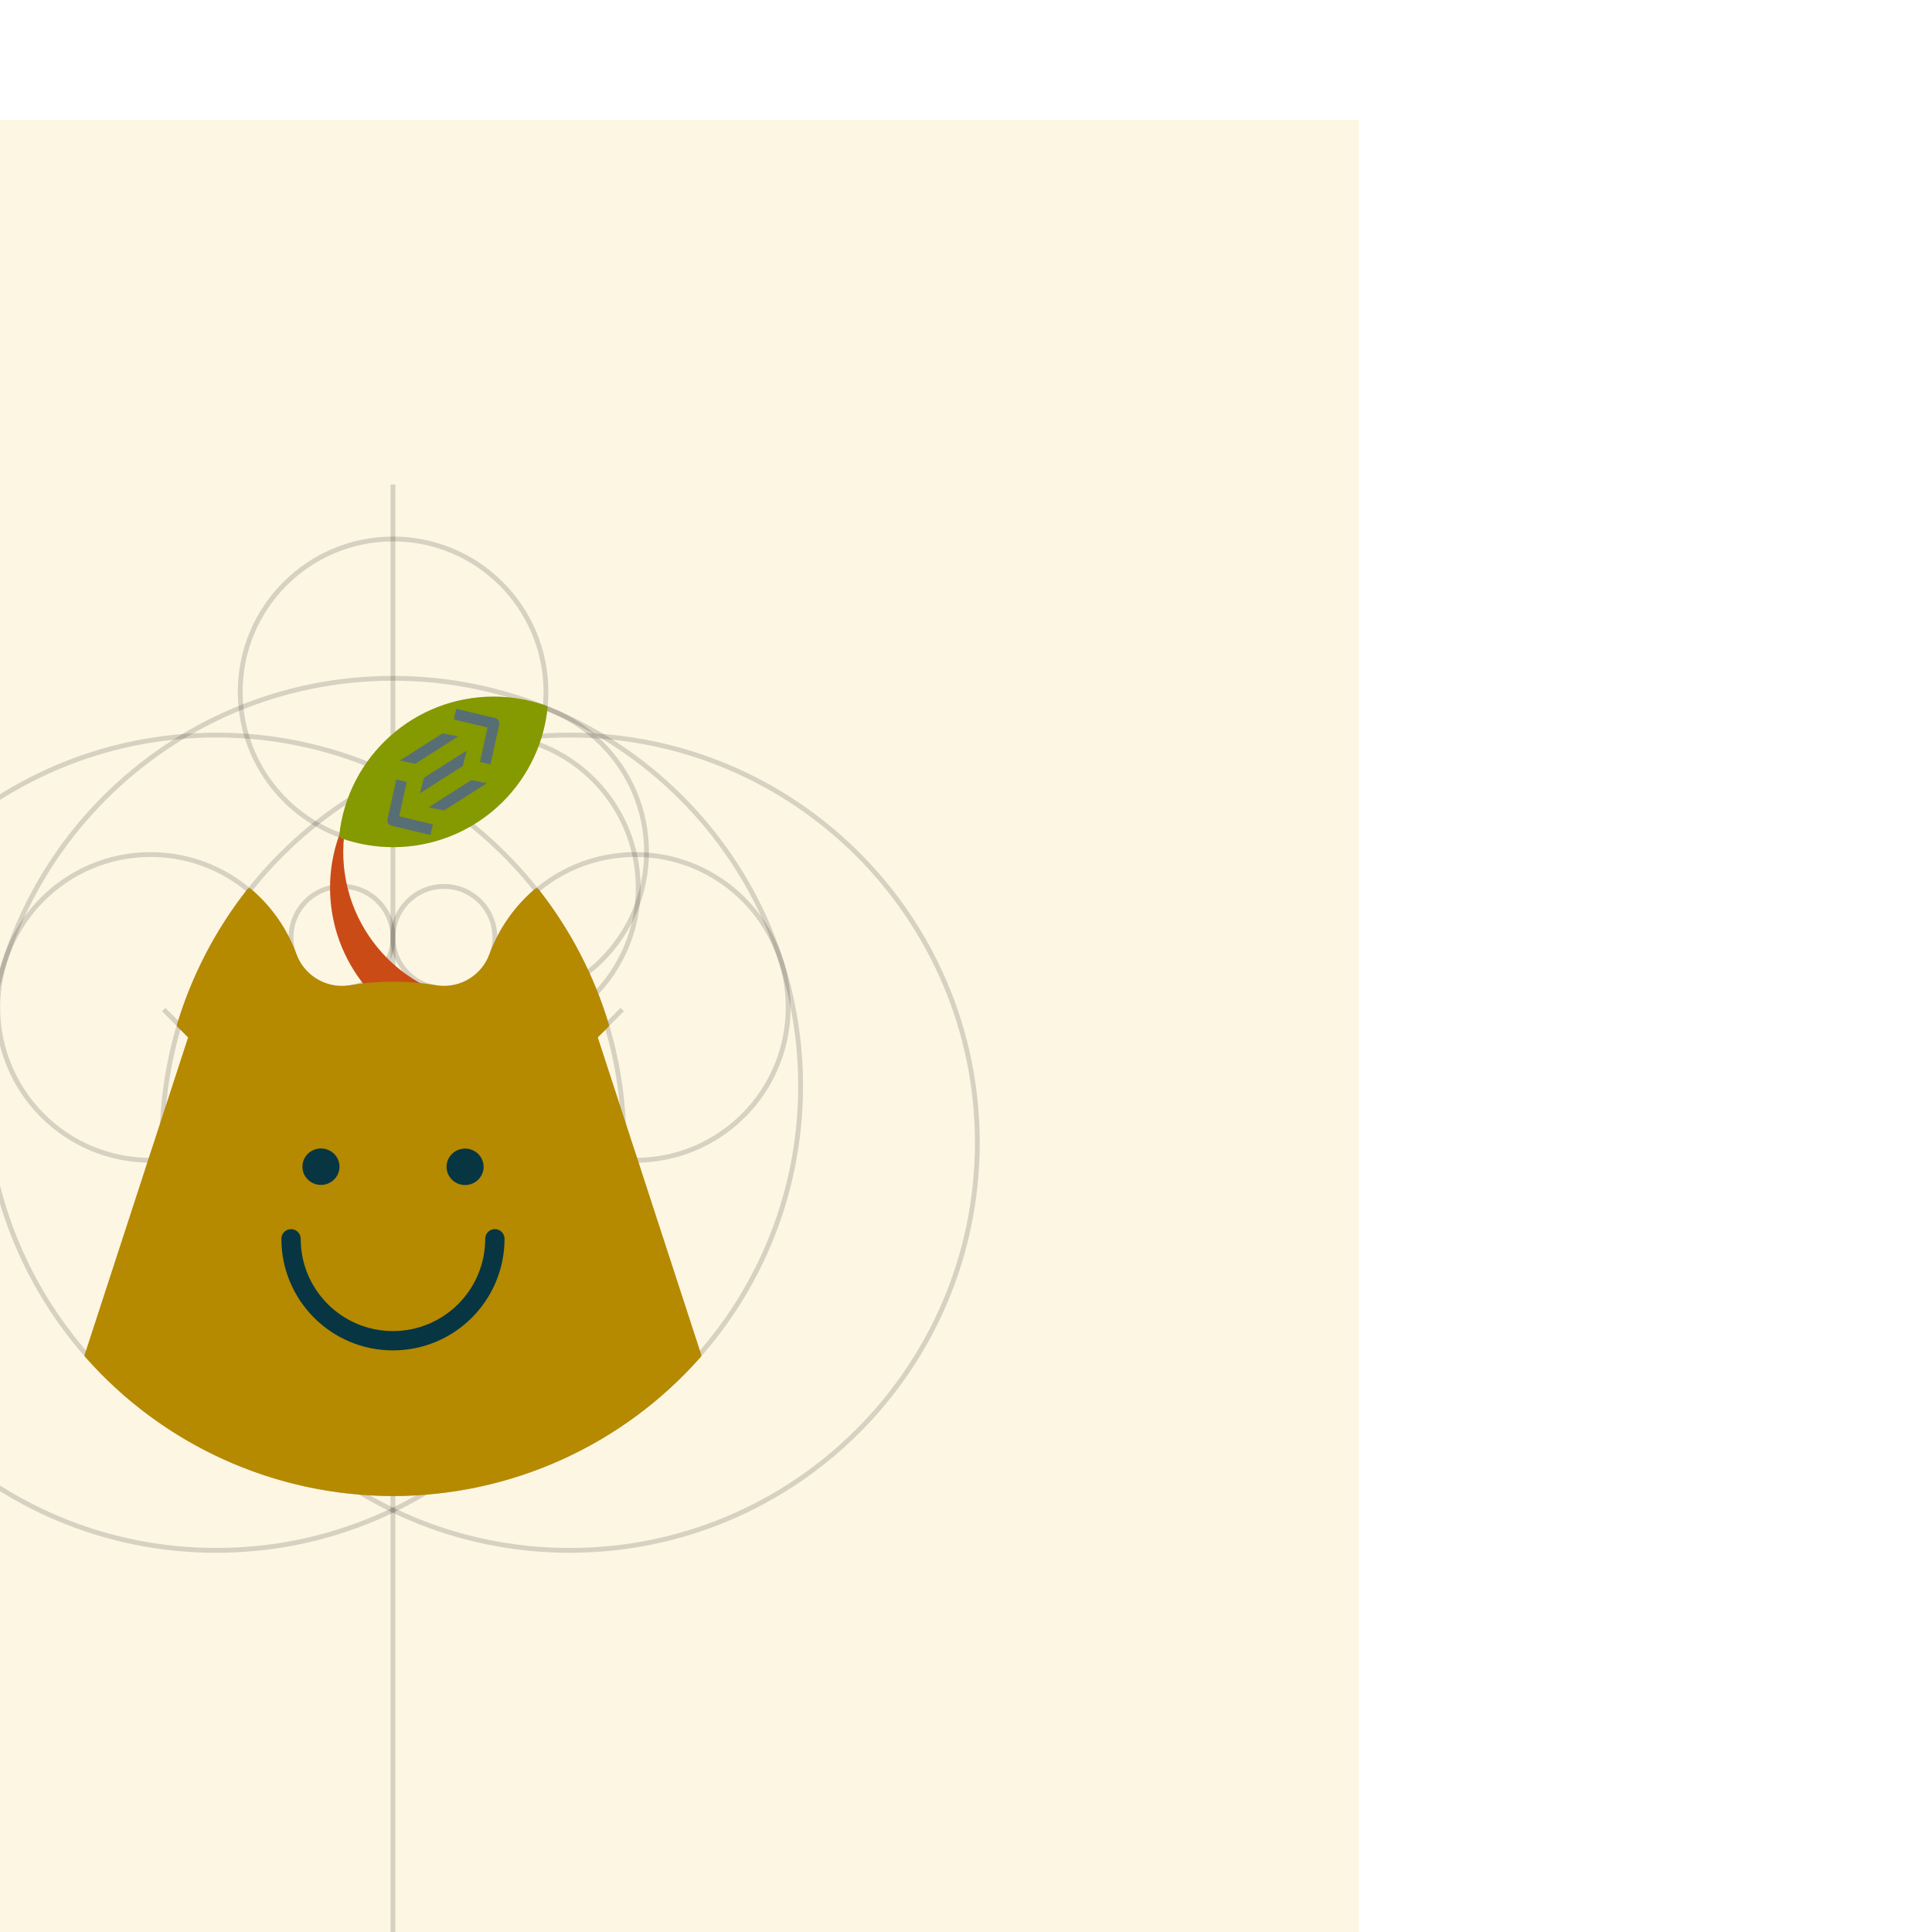
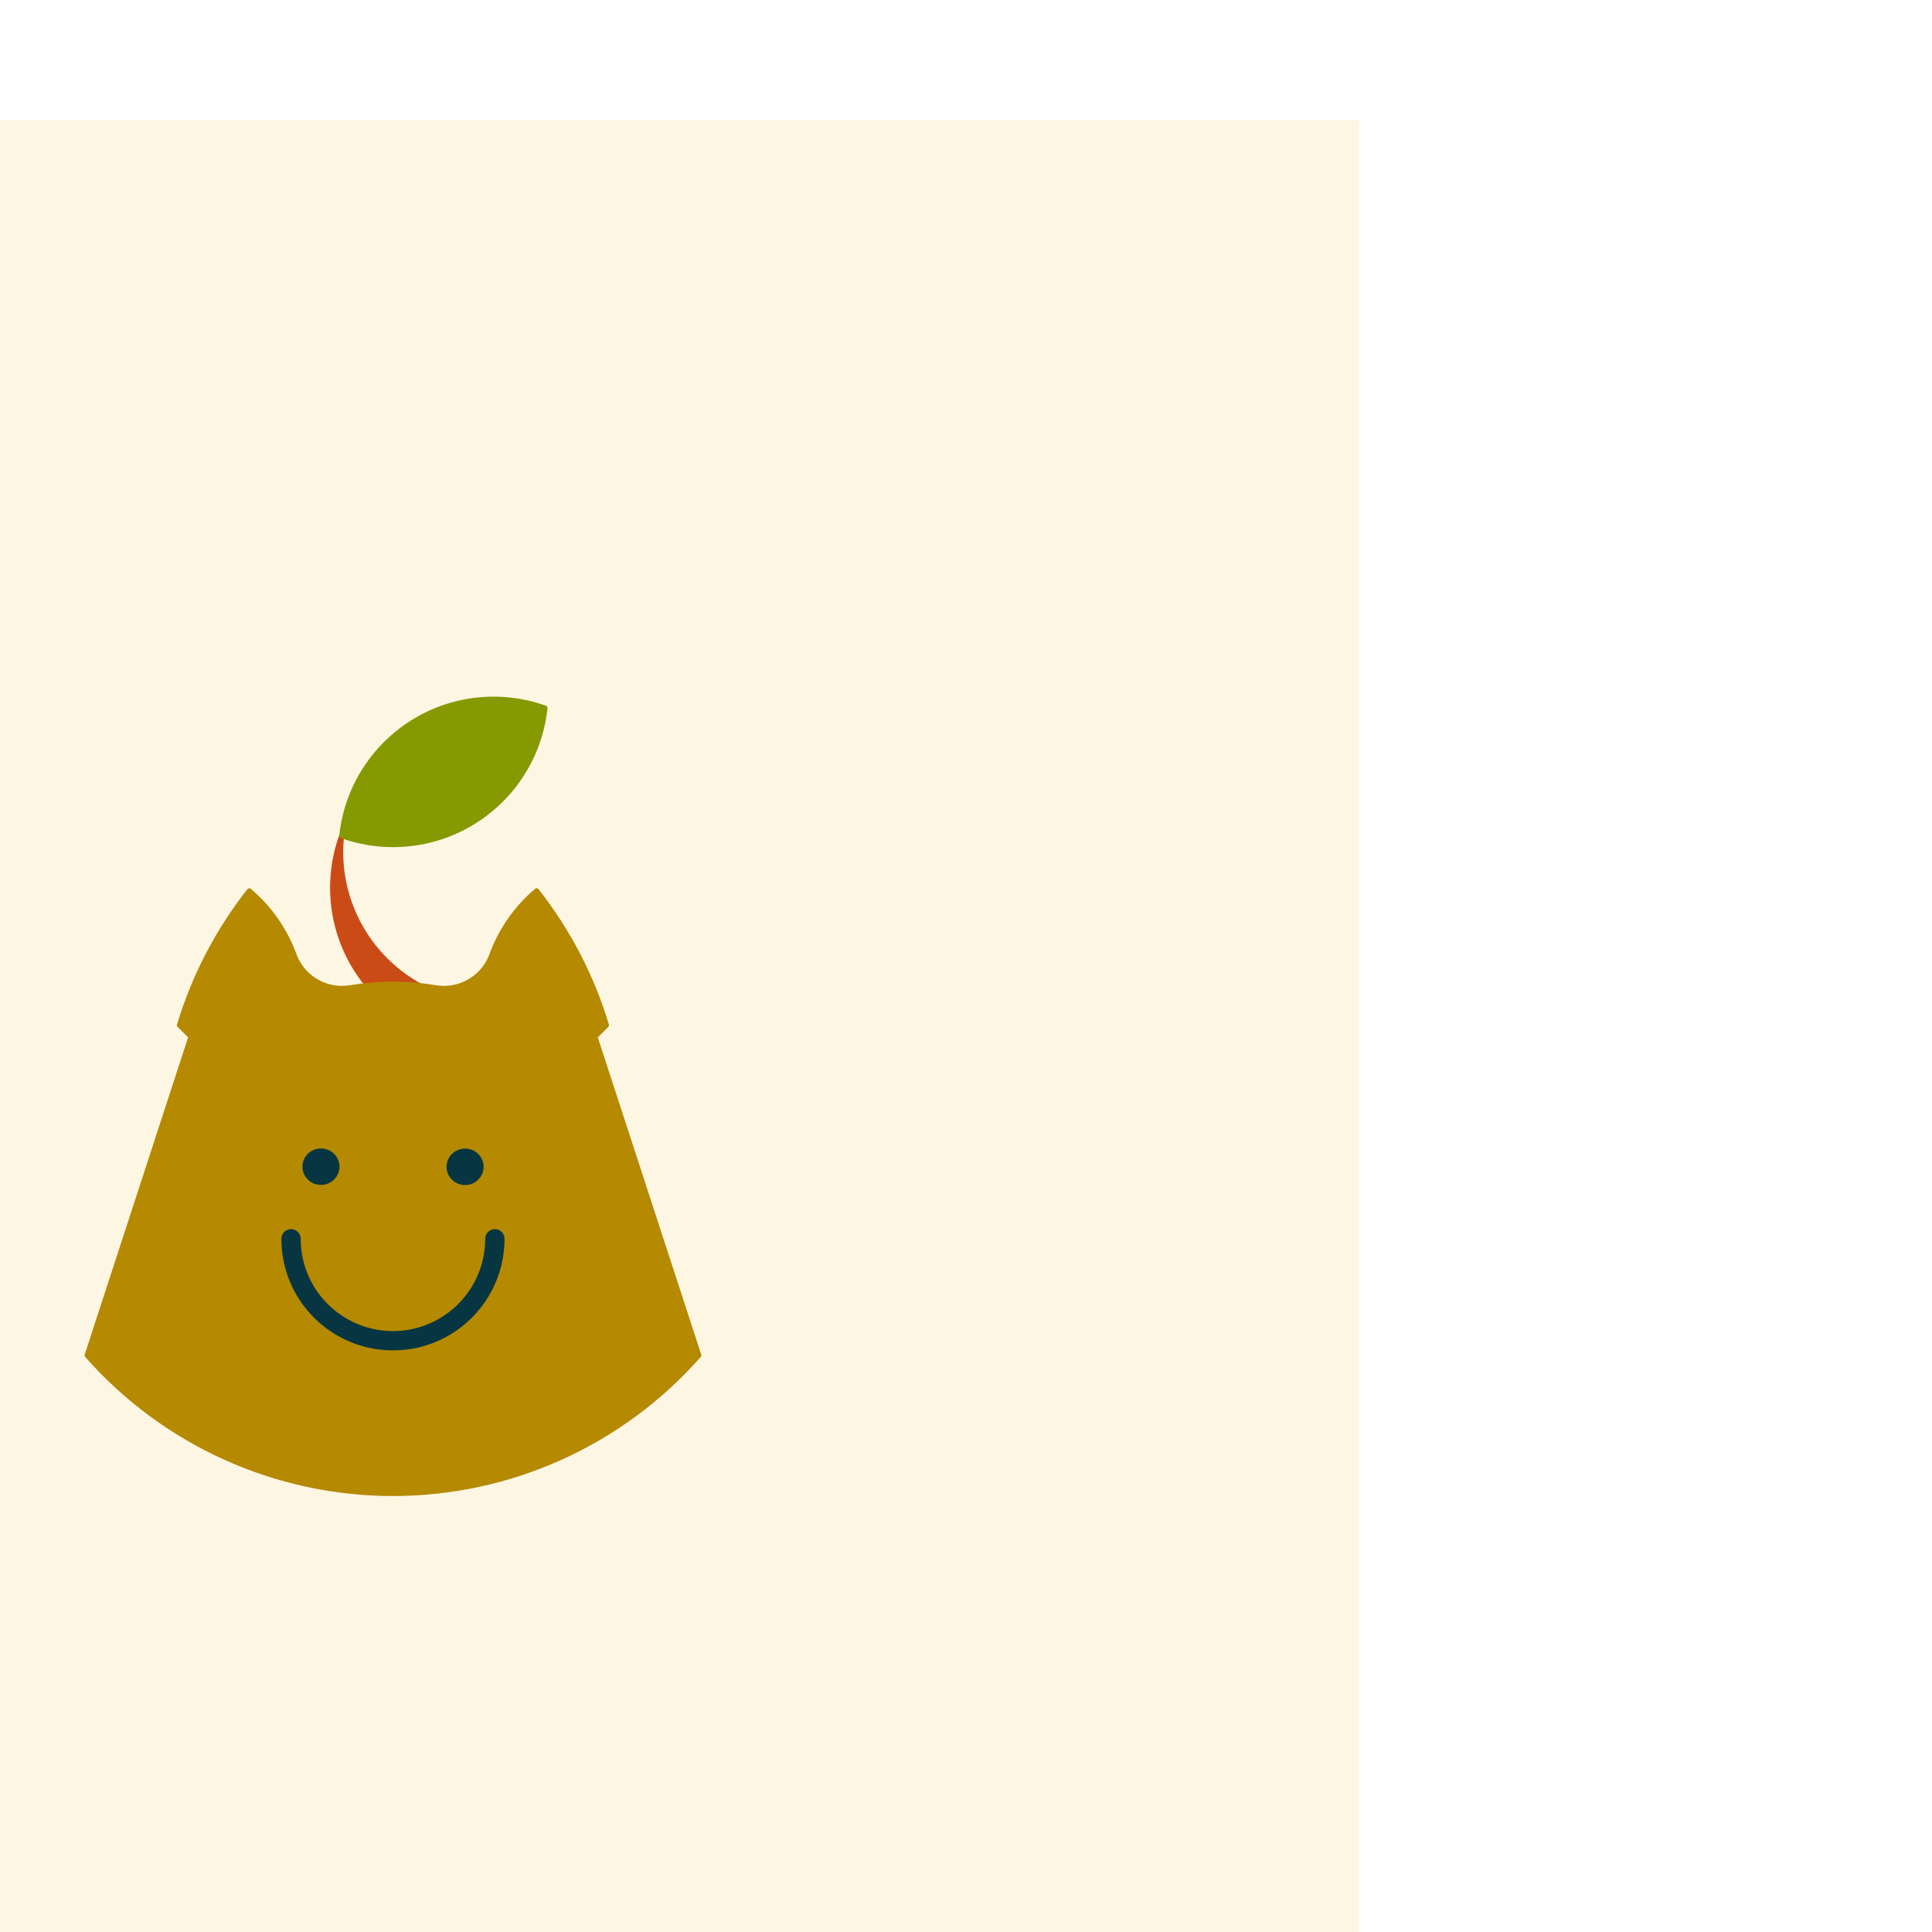
<svg xmlns="http://www.w3.org/2000/svg" xmlns:ns1="http://www.openswatchbook.org/uri/2009/osb" viewBox="0 0 400 400" version="1.1" id="svg28">
  <defs id="defs2">
    <linearGradient ns1:paint="solid" id="linearGradient2983">
      <stop id="stop2981" offset="0" style="stop-color:#333333;stop-opacity:1;" />
    </linearGradient>
    <clipPath clipPathUnits="userSpaceOnUse" id="clipPath1642">
      <g id="g1656" transform="matrix(0.136008,-0.0841443,0.0841443,0.136008,75.966,158.3822)" style="stroke-width:23.635;stroke-miterlimit:4;stroke-dasharray:none">
        <g style="fill:#666666;stroke-width:23.635;stroke-miterlimit:4;stroke-dasharray:none" id="g1650">
          <path d="M 0,120 40,60 0,0 h 30 l 40,60 -40,60" id="path1644" style="stroke-width:23.635;stroke-miterlimit:4;stroke-dasharray:none" />
          <path d="M 136.667,85 123.333,65 H 170 v 20" id="path1646" style="stroke-width:23.635;stroke-miterlimit:4;stroke-dasharray:none" />
          <path d="M 116.667,55 103.333,35 H 170 v 20" id="path1648" style="stroke-width:23.635;stroke-miterlimit:4;stroke-dasharray:none" />
        </g>
        <g style="fill:#999999;stroke-width:23.635;stroke-miterlimit:4;stroke-dasharray:none" id="g1654">
          <path d="M 40,120 80,60 40,0 h 30 l 80,120 H 120 L 95,82.5 70,120" id="path1652" style="stroke-width:23.635;stroke-miterlimit:4;stroke-dasharray:none" />
        </g>
      </g>
    </clipPath>
    <clipPath clipPathUnits="userSpaceOnUse" id="clipPath1720">
      <path id="path1722" style="opacity:0.249;fill:#000080;fill-rule:evenodd;stroke:#cb4b16;stroke-width:0.1;stroke-linecap:square;stroke-miterlimit:4;stroke-dasharray:none;stop-color:#000000" d="M 0.006,-55.035 73.113,61.838 17.099,152.377 51.703,173.786 97.174,100.289 116.203,130.716 195.466,185.11 79.274,-0.624 Z" />
    </clipPath>
    <clipPath clipPathUnits="userSpaceOnUse" id="clipPath1757">
      <rect style="opacity:0.249;fill:#000080;fill-rule:evenodd;stroke:#cb4b16;stroke-width:0.1;stroke-linecap:square;stroke-miterlimit:4;stroke-dasharray:none;stop-color:#000000" id="rect1759" width="170.855" height="82.034" x="37.256" y="-147.814" transform="rotate(57.52956)" />
    </clipPath>
  </defs>
  <g id="layer4" style="display:inline">
    <rect style="display:inline;opacity:1;fill:#fdf6e3;fill-opacity:1;stroke:none;stroke-width:1;stroke-linecap:round" id="rect992" width="400" height="400" x="-118.643" y="24.834" />
  </g>
-   <g id="g3035" style="display:inline;opacity:1">
+   <g id="g3035" style="display:none;opacity:1">
    <path style="display:inline;opacity:0.253;fill:none;stroke:#000000;stroke-width:1;stroke-linecap:round;stroke-miterlimit:4;stroke-dasharray:none" d="m 187.687,-211.195 v -105.5 h 105.5 v 105.5 z" id="path991" />
    <path style="display:inline;opacity:0.253;fill:none;stroke:#000000;stroke-width:1;stroke-linecap:round;stroke-miterlimit:4;stroke-dasharray:none" d="m 177.137,-253.395 a 10.55,10.55 0 0 1 10.55,10.55 10.55,10.55 0 0 1 -10.55,10.55 10.55,10.55 0 0 1 -10.55,-10.55 10.55,10.55 0 0 1 10.55,-10.55" id="path989" />
    <path style="display:inline;opacity:0.253;fill:none;stroke:#000000;stroke-width:1;stroke-linecap:round;stroke-miterlimit:4;stroke-dasharray:none" d="m 166.587,-232.295 v -21.1 h 21.1 v 21.1 z" id="path986" />
    <path style="display:inline;opacity:0.253;fill:none;stroke:#000000;stroke-width:1;stroke-linecap:round;stroke-miterlimit:4;stroke-dasharray:none" d="m 208.787,-211.195 a 84.4,84.4 0 0 1 84.4,84.4 84.4,84.4 0 0 1 -84.4,84.4 84.4,84.4 0 0 1 -84.4,-84.4 84.4,84.4 0 0 1 84.4,-84.4" id="path984" />
    <path style="display:inline;opacity:0.253;fill:none;stroke:#000000;stroke-width:1;stroke-linecap:round;stroke-miterlimit:4;stroke-dasharray:none" d="m 156.037,-316.695 a 31.65,31.65 0 0 1 31.65,31.65 31.65,31.65 0 0 1 -31.65,31.65 31.65,31.65 0 0 1 -31.65,-31.65 31.65,31.65 0 0 1 31.65,-31.65" id="path982" />
    <path style="display:inline;opacity:0.253;fill:none;stroke:#000000;stroke-width:1;stroke-linecap:round;stroke-miterlimit:4;stroke-dasharray:none" d="m 145.487,-253.395 a 21.1,21.1 0 0 1 21.1,21.1 21.1,21.1 0 0 1 -21.1,21.1 21.1,21.1 0 0 1 -21.1,-21.1 21.1,21.1 0 0 1 21.1,-21.1" id="path980" />
    <path style="display:inline;opacity:0.253;fill:none;stroke:#000000;stroke-width:1;stroke-linecap:round;stroke-miterlimit:4;stroke-dasharray:none" d="M 124.387,-42.395 V -211.195 H 293.187 V -42.395 Z" id="path978" />
    <path style="display:inline;opacity:0.253;fill:none;stroke:#000000;stroke-width:1;stroke-linecap:round;stroke-miterlimit:4;stroke-dasharray:none" d="m 124.387,-253.395 v -63.3 h 63.3 v 63.3 z" id="path976" />
    <path style="display:inline;opacity:0.253;fill:none;stroke:#000000;stroke-width:1;stroke-linecap:round;stroke-miterlimit:4;stroke-dasharray:none" d="m 124.387,-211.195 v -42.2 h 42.2 v 42.2 z" id="path3033" />
    <circle cy="204.172" cx="32.822" id="ellipse1112" style="display:inline;opacity:0.15;fill:none;stroke:#000000;stroke-width:1;stroke-linecap:round;stroke-miterlimit:4;stroke-dasharray:none" r="0" />
    <circle cy="204.172" cx="32.822" id="ellipse1114" style="display:inline;opacity:0.15;fill:none;stroke:#000000;stroke-width:1;stroke-linecap:round;stroke-miterlimit:4;stroke-dasharray:none" r="0" />
    <path style="display:inline;opacity:0.253;fill:none;stroke:#000000;stroke-width:1;stroke-linecap:round;stroke-miterlimit:4;stroke-dasharray:none" d="m 187.687,-211.195 v -105.5 h 105.5 v 105.5 z" id="path936" />
    <path style="display:inline;opacity:0.253;fill:none;stroke:#000000;stroke-width:1;stroke-linecap:round;stroke-miterlimit:4;stroke-dasharray:none" d="m 208.787,-211.195 a 84.4,84.4 0 0 1 84.4,84.4 84.4,84.4 0 0 1 -84.4,84.4 84.4,84.4 0 0 1 -84.4,-84.4 84.4,84.4 0 0 1 84.4,-84.4" id="path938" />
  </g>
  <g id="g997" style="display:none">
    <path d="m 124.387,-211.195 v -42.2 h 42.2 v 42.2 z m 0,-42.2 v -63.3 h 63.3 v 63.3 z m 0,211 v -168.8 h 168.8 v 168.8 z m 21.1,-211 a 21.1,21.1 0 0 1 21.1,21.1 21.1,21.1 0 0 1 -21.1,21.1 21.1,21.1 0 0 1 -21.1,-21.1 21.1,21.1 0 0 1 21.1,-21.1 m 10.55,-63.3 a 31.65,31.65 0 0 1 31.65,31.65 31.65,31.65 0 0 1 -31.65,31.65 31.65,31.65 0 0 1 -31.65,-31.65 31.65,31.65 0 0 1 31.65,-31.65 m 52.75,105.5 a 84.4,84.4 0 0 1 84.4,84.4 84.4,84.4 0 0 1 -84.4,84.4 84.4,84.4 0 0 1 -84.4,-84.4 84.4,84.4 0 0 1 84.4,-84.4 m -42.2,-21.1 v -21.1 h 21.1 v 21.1 z m 10.55,-21.1 a 10.55,10.55 0 0 1 10.55,10.55 10.55,10.55 0 0 1 -10.55,10.55 10.55,10.55 0 0 1 -10.55,-10.55 10.55,10.55 0 0 1 10.55,-10.55 m 10.55,42.2 v -105.5 h 105.5 v 105.5 z m 52.75,-105.5 a 52.75,52.75 0 0 1 52.75,52.75 52.75,52.75 0 0 1 -52.75,52.75 52.75,52.75 0 0 1 -52.75,-52.75 52.75,52.75 0 0 1 52.75,-52.75" style="display:inline;opacity:0.253;fill:none;stroke:#000000;stroke-width:1;stroke-linecap:round;stroke-miterlimit:4;stroke-dasharray:none" id="path973" />
    <ellipse style="display:inline;opacity:0.15;fill:none;stroke:#000000;stroke-width:1;stroke-linecap:round;stroke-miterlimit:4;stroke-dasharray:none" id="ellipse1129" cx="81.357" cy="224.834" rx="84.4" ry="84.4" />
    <ellipse style="display:inline;opacity:0.15;fill:none;stroke:#000000;stroke-width:1;stroke-linecap:round;stroke-miterlimit:4;stroke-dasharray:none" id="ellipse1132" cx="-81.357" cy="224.834" rx="84.4" ry="84.4" transform="scale(-1,1)" />
  </g>
-   <g id="layer14" style="display:inline">
+   <g id="layer14" style="display:none">
    <g id="layer11" style="display:none">
      <ellipse style="display:inline;opacity:0.15;fill:none;stroke:#000000;stroke-width:1;stroke-linecap:round;stroke-miterlimit:4;stroke-dasharray:none" id="ellipse1210" cx="100.488" cy="183.799" rx="31.65" ry="31.65" />
      <ellipse style="display:inline;opacity:0.15;fill:none;stroke:#000000;stroke-width:1;stroke-linecap:round;stroke-miterlimit:4;stroke-dasharray:none" id="ellipse1213" cx="102.208" cy="176.38" rx="31.65" ry="31.65" />
    </g>
    <g id="layer6" style="display:inline">
      <ellipse style="display:inline;opacity:0.15;fill:none;stroke:#000000;stroke-width:1;stroke-linecap:round;stroke-miterlimit:4;stroke-dasharray:none" id="ellipse1076" cx="102.208" cy="176.38" rx="31.65" ry="31.65" />
      <ellipse ry="31.65" rx="31.65" cy="143.243" cx="81.383" id="ellipse1078" style="display:inline;opacity:0.15;fill:none;stroke:#000000;stroke-width:1;stroke-linecap:round;stroke-miterlimit:4;stroke-dasharray:none" />
      <ellipse style="display:inline;opacity:0.15;fill:none;stroke:#000000;stroke-width:1;stroke-linecap:round;stroke-miterlimit:4;stroke-dasharray:none" id="ellipse1282" cx="100.488" cy="183.799" rx="31.65" ry="31.65" />
    </g>
    <g id="layer7" style="display:inline">
      <ellipse style="display:inline;opacity:0.15;fill:none;stroke:#000000;stroke-width:1;stroke-linecap:round;stroke-miterlimit:4;stroke-dasharray:none" id="ellipse1000" cx="81.357" cy="256.484" rx="52.75" ry="52.75" />
      <ellipse style="display:inline;opacity:0.15;fill:none;stroke:#000000;stroke-width:1;stroke-linecap:round;stroke-miterlimit:4;stroke-dasharray:none" id="ellipse1002" cx="81.357" cy="224.834" rx="84.4" ry="84.4" />
      <ellipse style="display:inline;opacity:0.15;fill:none;stroke:#000000;stroke-width:1;stroke-linecap:round;stroke-miterlimit:4;stroke-dasharray:none" id="ellipse1004" cx="81.357" cy="256.484" rx="21.1" ry="21.1" />
      <path style="display:inline;opacity:0.15;fill:#ff00ff;stroke:#000000;stroke-width:1px;stroke-linecap:butt;stroke-linejoin:miter;stroke-opacity:1" d="m 81.357,412.663 1e-6,-312.357" id="path1006" />
      <path d="M 90.242,203.868" style="display:inline;opacity:0.15;fill:none;stroke:#000000;stroke-width:1;stroke-linecap:round;stroke-miterlimit:4;stroke-dasharray:none;stroke-opacity:1" id="path1008" />
      <path id="path1010" d="M 69.065,203.705" style="display:inline;opacity:0.15;fill:none;stroke:#000000;stroke-width:1;stroke-linecap:round;stroke-miterlimit:4;stroke-dasharray:none;stroke-opacity:1" />
      <ellipse style="display:inline;opacity:0.15;fill:none;stroke:#000000;stroke-width:1;stroke-linecap:round;stroke-miterlimit:4;stroke-dasharray:none" id="ellipse1012" cx="-44.769" cy="236.588" rx="84.4" ry="84.4" transform="scale(-1,1)" />
      <ellipse style="display:inline;opacity:0.15;fill:none;stroke:#000000;stroke-width:1;stroke-linecap:round;stroke-miterlimit:4;stroke-dasharray:none" id="ellipse1018" cx="117.945" cy="236.588" rx="84.4" ry="84.4" />
      <path style="display:inline;opacity:0.15;fill:#ff00ff;stroke:#000000;stroke-width:1px;stroke-linecap:butt;stroke-linejoin:miter;stroke-opacity:1" d="M 128.826,209.015 66.437,271.404" id="path1020" />
      <ellipse ry="31.65" rx="31.65" cy="208.573" cx="-131.538" id="ellipse1022" style="display:inline;opacity:0.15;fill:none;stroke:#000000;stroke-width:1;stroke-linecap:round;stroke-miterlimit:4;stroke-dasharray:none" transform="scale(-1,1)" />
      <path style="display:inline;opacity:0.15;fill:none;stroke:#000000;stroke-width:1;stroke-linecap:round;stroke-miterlimit:4;stroke-dasharray:none" d="m 91.907,183.52 a 10.55,10.55 0 0 0 -10.55,10.55 10.55,10.55 0 0 0 10.55,10.55 10.55,10.55 0 0 0 10.55,-10.55 A 10.55,10.55 0 0 0 91.907,183.52" id="path979" />
      <ellipse ry="31.65" rx="31.65" cy="208.573" cx="31.176" id="ellipse923" style="display:inline;opacity:0.15;fill:none;stroke:#000000;stroke-width:1;stroke-linecap:round;stroke-miterlimit:4;stroke-dasharray:none" />
      <path style="display:inline;opacity:0.15;fill:none;stroke:#000000;stroke-width:1;stroke-linecap:round;stroke-miterlimit:4;stroke-dasharray:none" d="m 70.807,183.52 a 10.55,10.55 0 0 1 10.55,10.55 10.55,10.55 0 0 1 -10.55,10.55 10.55,10.55 0 0 1 -10.55,-10.55 10.55,10.55 0 0 1 10.55,-10.55" id="path925" />
      <path style="display:inline;opacity:0.15;fill:#ff00ff;stroke:#000000;stroke-width:1px;stroke-linecap:butt;stroke-linejoin:miter;stroke-opacity:1" d="m 33.888,209.015 62.389,62.389" id="path1198" />
    </g>
  </g>
  <g id="layer2" style="display:inline;opacity:1">
    <g id="g979" style="display:inline">
      <g id="layer12" style="display:inline" />
      <g id="layer13" style="display:inline">
        <path id="path1253" style="display:inline;opacity:1;fill:none;stroke:#cb4b16;stroke-width:1;stroke-linecap:round;stroke-miterlimit:4;stroke-dasharray:none;stroke-opacity:1" d="m 86.821,204.038 a 31.65,31.65 0 0 1 -16.263,-27.658 31.65,31.65 0 0 1 0.182,-3.39 m 5.384,31.011 a 31.65,31.65 0 0 1 -7.286,-20.202 31.65,31.65 0 0 1 1.903,-10.809" />
      </g>
      <path style="opacity:1;fill:#cb4b16;fill-opacity:1;fill-rule:evenodd;stroke:none;stroke-width:2;stroke-linecap:round;stroke-linejoin:miter;stroke-miterlimit:4;stroke-dasharray:none;stroke-opacity:1;stop-color:#000000" d="m 74.862,202.375 c -1.36,-1.804 -2.125,-3.189 -3.106,-5.3 -2.686,-5.784 -3.559,-12.202 -2.486,-18.489 0.11,-0.647 1.068,-3.976 1.102,-4.066 0.027,-0.071 0.202,2.747 0.205,2.941 0.015,1.063 0.172,2.814 0.433,4.248 0.544,2.985 1.187,5.33 2.518,8.058 1.435,2.94 2.807,5.226 5.075,7.699 1.502,1.638 3.82,3.76 5.596,4.943 0.282,0.188 2.587,1.602 2.58,1.608 -4.85,-0.087 -5.83,-0.112 -10.661,-0.02 l -0.545,-0.677 z" id="path1270" />
    </g>
    <g id="g1057" style="display:inline">
      <g id="layer8" style="display:inline">
        <path style="opacity:1;fill:#859900;fill-opacity:1;fill-rule:evenodd;stroke:none;stroke-width:1;stroke-linecap:round;stroke-linejoin:miter;stop-color:#000000" d="m 72.144,173.514 c -0.94,-0.292 -1.439,-0.235 -1.408,-0.478 1.054,-8.344 5.466,-16.709 12.184,-21.749 4.36,-3.271 9.08,-5.506 14.46,-6.186 2.321,-0.353 3.756,-0.352 6.853,-0.306 2.495,0.233 4.612,0.461 6.873,1.212 l 1.749,0.581 -0.158,1.247 c -0.563,4.456 -2.244,8.725 -4.702,12.538 -3.531,5.479 -8.704,9.82 -14.772,12.221 -2.93,1.16 -6.58,2.013 -9.767,2.231 -4.375,-0.016 -6.002,0.235 -11.313,-1.311 z" id="path1200" />
      </g>
      <g id="layer9" style="display:inline">
        <path id="path1102" style="display:inline;opacity:1;fill:none;stroke:#859900;stroke-width:1;stroke-linecap:round;stroke-miterlimit:4;stroke-dasharray:none;stroke-opacity:1" d="m 112.856,146.587 a 31.65,31.65 0 0 1 -31.473,28.305 31.65,31.65 0 0 1 -10.639,-1.842 m -0.009,-0.015 a 31.65,31.65 0 0 1 31.473,-28.305 31.65,31.65 0 0 1 10.64,1.842" />
      </g>
-       <g id="layer10">
-         <path d="m 97.599,161.508 -8.853,5.637 3.206,0.647 8.854,-5.637 z m -10.644,2.73 8.853,-5.637 0.826,-3.214 -8.853,5.637 z m 4.681,-12.406 -8.853,5.637 3.205,0.648 8.853,-5.637 z m -7.417,10.072 -2.173,-0.518 -1.818,8.209 a 1.126,1.102 79.271 0 0 0.146,0.857 1.136,1.111 79.27 0 0 0.695,0.508 l 8.06,1.92 0.49,-2.213 -6.975,-1.666 z m 18.3,-13.239 -8.057,-1.921 -0.49,2.213 6.973,1.667 -1.57,7.1 2.173,0.518 1.816,-8.206 a 1.136,1.111 79.27 0 0 -0.148,-0.864 c -0.16,-0.258 -0.406,-0.437 -0.696,-0.506" id="path1144" style="opacity:1;fill:#586e75;fill-opacity:1;stroke-width:1" />
-       </g>
    </g>
    <g id="layer1" style="display:inline">
      <g id="layer3" style="display:inline;opacity:1">
        <path id="path953" d="m 79.214,309.207 c -18.045,-0.552 -34.675,-6.093 -50.282,-18.283 -3.613,-2.822 -11.043,-9.948 -10.888,-10.424 l 21.356,-65.858 -0.935,-1.013 -1.27,-1.335 0.819,-2.804 c 2.077,-7.107 5.398,-13.055 9.243,-19.008 1.597,-2.473 4.113,-6.077 4.356,-6.077 0.225,0 3.92,3.659 4.801,5.067 0.952,1.522 3.142,4.641 3.582,6.017 0.678,2.119 1.659,3.867 2.588,5.189 1.663,2.367 4.503,3.385 7.149,3.887 0.322,0.061 1.55,-0.057 3.155,-0.17 2.046,-0.143 4.905,-0.628 7.895,-0.658 3.62,-0.037 7.371,0.615 10.087,0.702 1.91,0.062 4.351,-0.28 4.665,-0.463 1.548,-0.901 3.502,-1.599 4.589,-3.289 1.691,-2.627 1.926,-3.042 2.776,-5.59 1.125,-3.371 3.233,-5.354 5.88,-8.52 0.493,-0.589 2.246,-2.601 2.327,-2.17 0.054,0.289 3.906,4.979 5.793,8.364 3.123,5.602 7.491,14.064 8.367,18.447 l 0.312,1.127 -1.061,1.039 -1.277,1.282 21.466,66.16 c -8.01,9.185 -18.126,16.231 -28.793,21.008 -7.609,3.408 -15.49,5.606 -23.127,6.848 -3.51,0.479 -10.03,0.632 -13.571,0.523 z" style="display:inline;opacity:1;fill:#b58900;fill-opacity:1;stroke:none;stroke-width:1;stroke-linecap:round" />
      </g>
      <g id="layer5" style="display:inline;opacity:1">
        <path id="path1187" style="display:inline;opacity:1;fill:none;stroke:#b58900;stroke-width:1;stroke-linecap:round;stroke-miterlimit:4;stroke-dasharray:none;stroke-opacity:1" d="m 90.142,204.471 a 10.55,10.55 0 0 0 1.765,0.149 10.55,10.55 0 0 0 9.864,-6.807 m 9.331,-13.408 a 31.65,31.65 0 0 0 -9.328,13.407 m 23.81,14.439 a 84.4,84.4 0 0 0 -14.478,-27.842 m -38.534,20.063 a 10.55,10.55 0 0 1 -1.765,0.149 10.55,10.55 0 0 1 -9.864,-6.807 m -9.331,-13.408 a 31.65,31.65 0 0 1 9.328,13.407 m -23.81,14.439 a 84.4,84.4 0 0 1 14.478,-27.842 m 20.964,20.063 a 52.75,52.75 0 0 1 8.785,-0.737 52.75,52.75 0 0 1 8.784,0.736 m -8.809,104.764 c 0.009,0 0.017,0 0.026,0 24.248,0 47.324,-10.429 63.347,-28.628 m -19.119,-68.35 -2.333,2.331 m 21.452,66.019 -21.506,-65.963 m -41.816,94.591 c -0.009,0 -0.017,0 -0.026,0 -24.248,0 -47.324,-10.429 -63.347,-28.628 m 19.119,-68.35 2.333,2.331 m -21.452,66.019 21.506,-65.963" />
      </g>
    </g>
    <g id="g986" style="display:inline">
      <ellipse ry="3.023" rx="3.088" cy="241.551" cx="66.45" id="ellipse922" style="display:inline;opacity:1;fill:#073642;fill-opacity:1;stroke:#073642;stroke-width:1.5;stroke-linecap:round;stroke-miterlimit:4;stroke-dasharray:none;stroke-opacity:1" />
      <ellipse style="display:inline;opacity:1;fill:#073642;fill-opacity:1;stroke:#073642;stroke-width:1.5;stroke-linecap:round;stroke-miterlimit:4;stroke-dasharray:none;stroke-opacity:1" id="ellipse924" cx="96.29" cy="241.577" rx="3.088" ry="3.023" />
      <path d="M 102.457,256.484 A 21.1,21.1 0 0 1 81.357,277.584 21.1,21.1 0 0 1 60.257,256.484" style="display:inline;opacity:1;fill:none;stroke:#073642;stroke-width:4;stroke-linecap:round;stroke-miterlimit:4;stroke-dasharray:none;stroke-opacity:1" id="path926" />
    </g>
  </g>
</svg>
